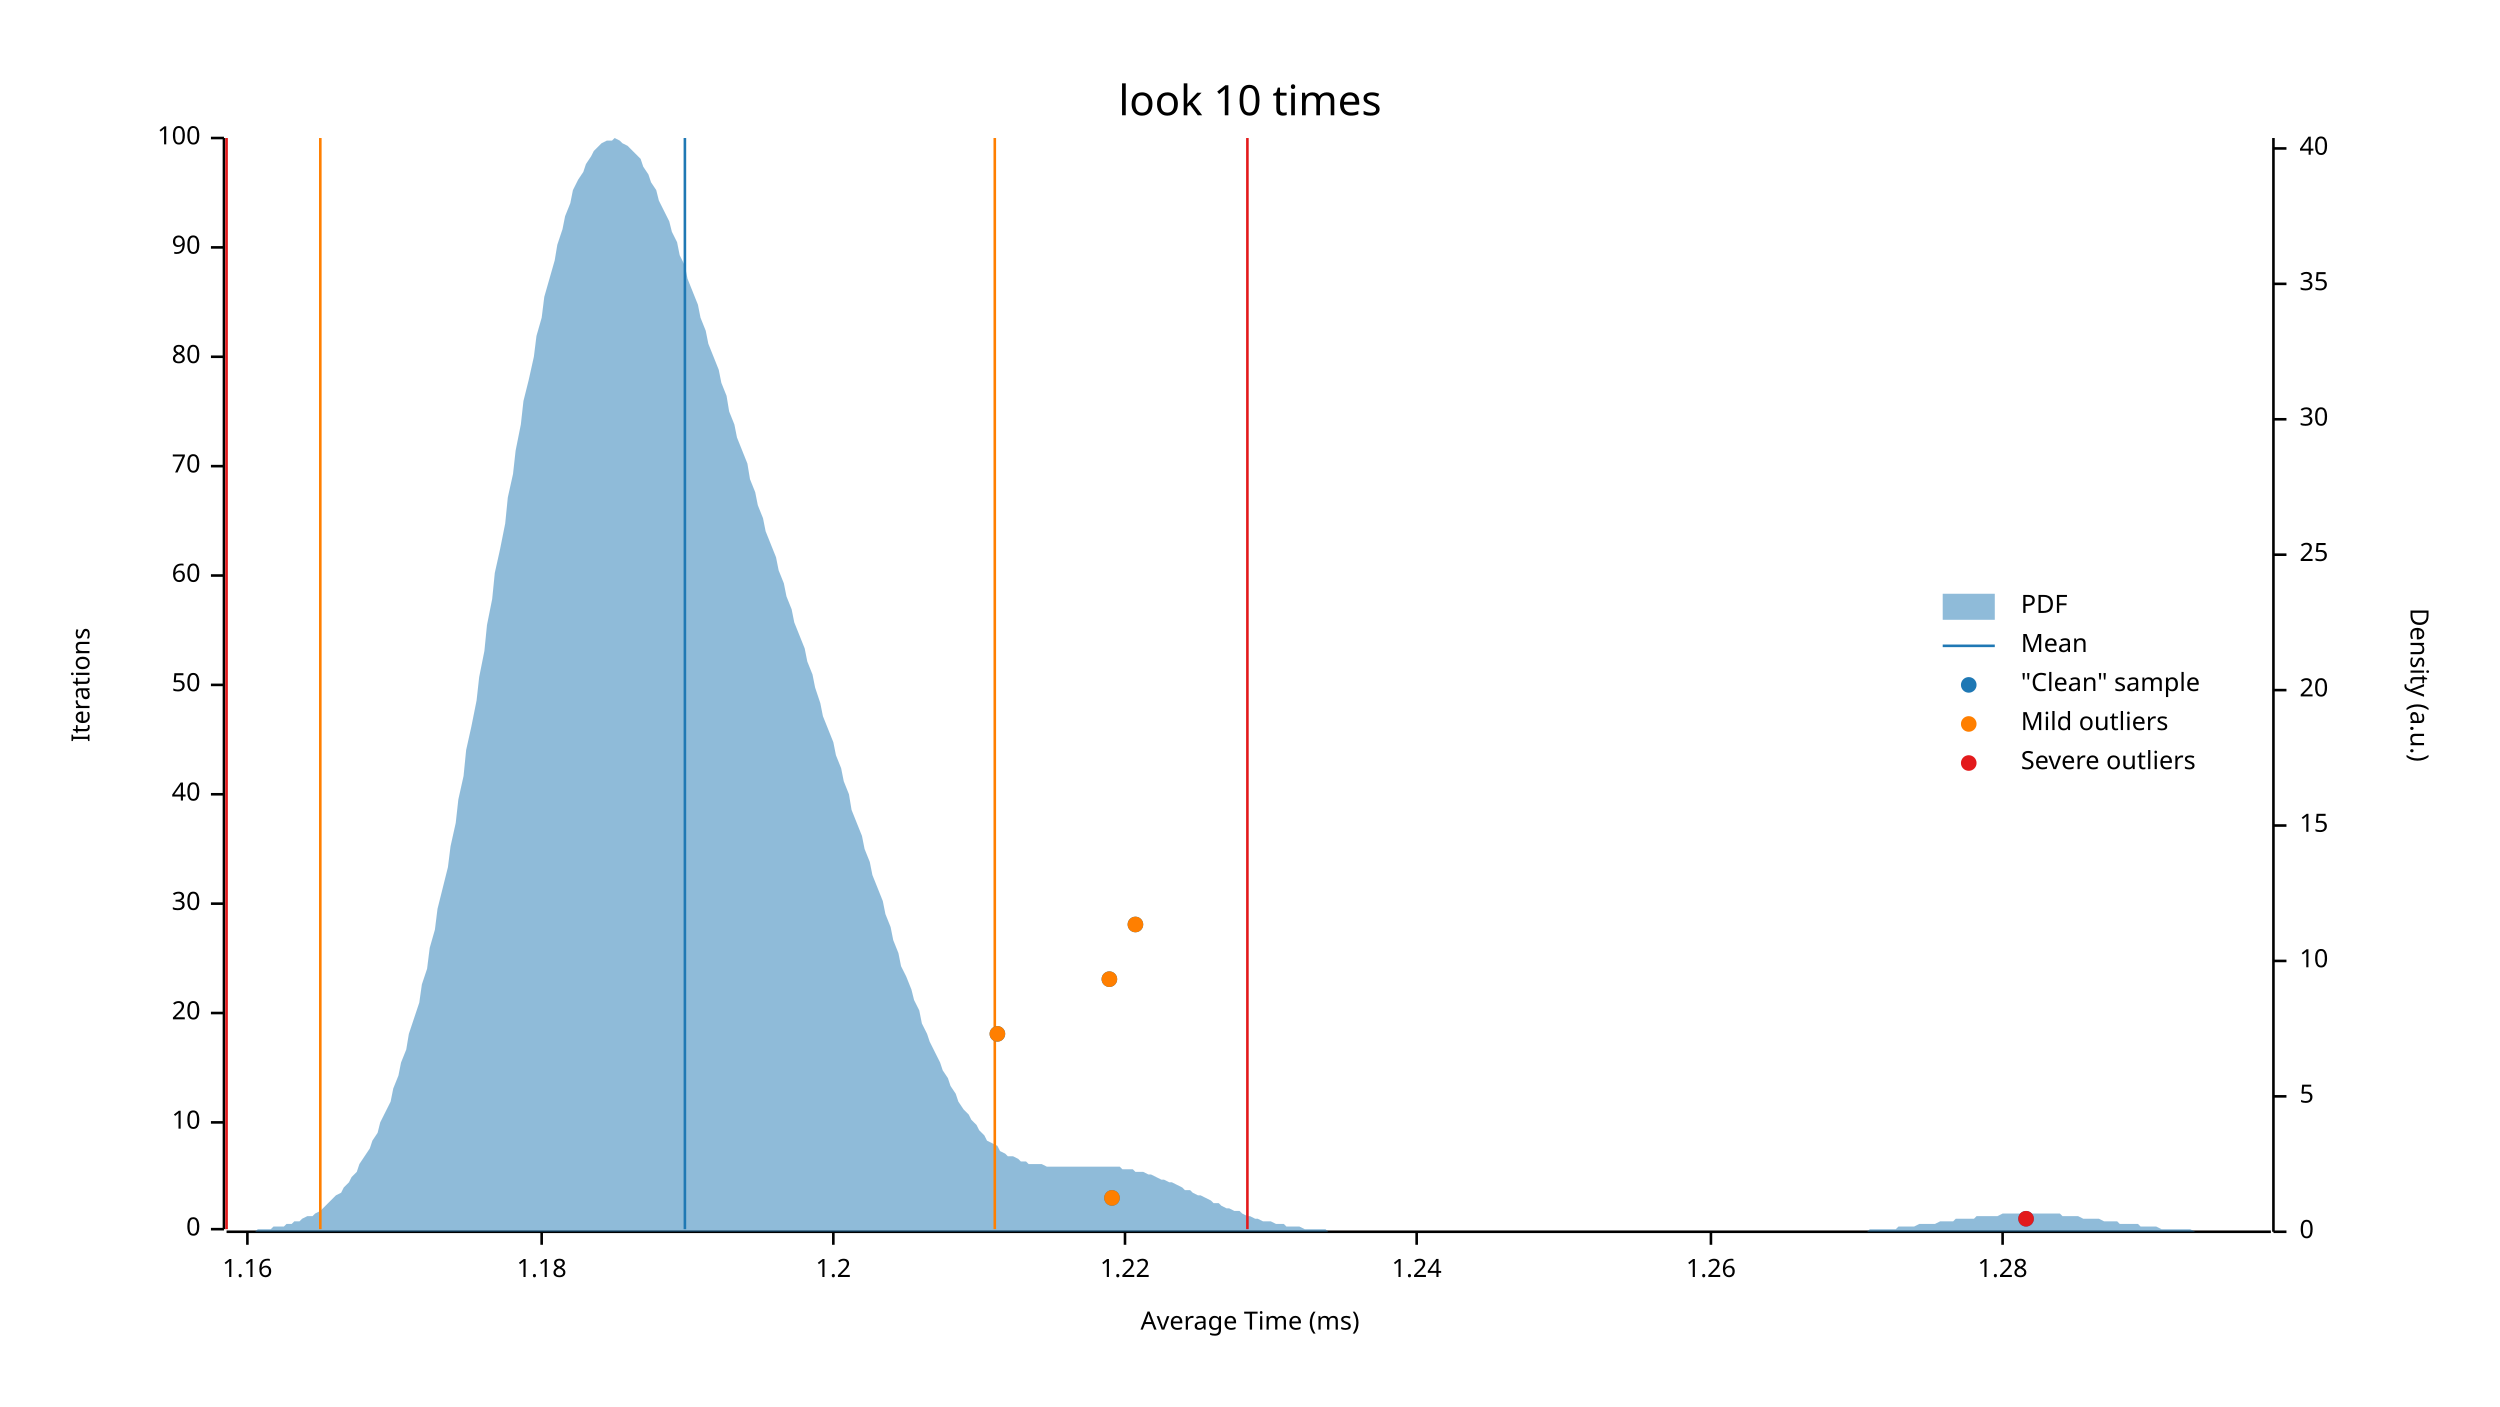
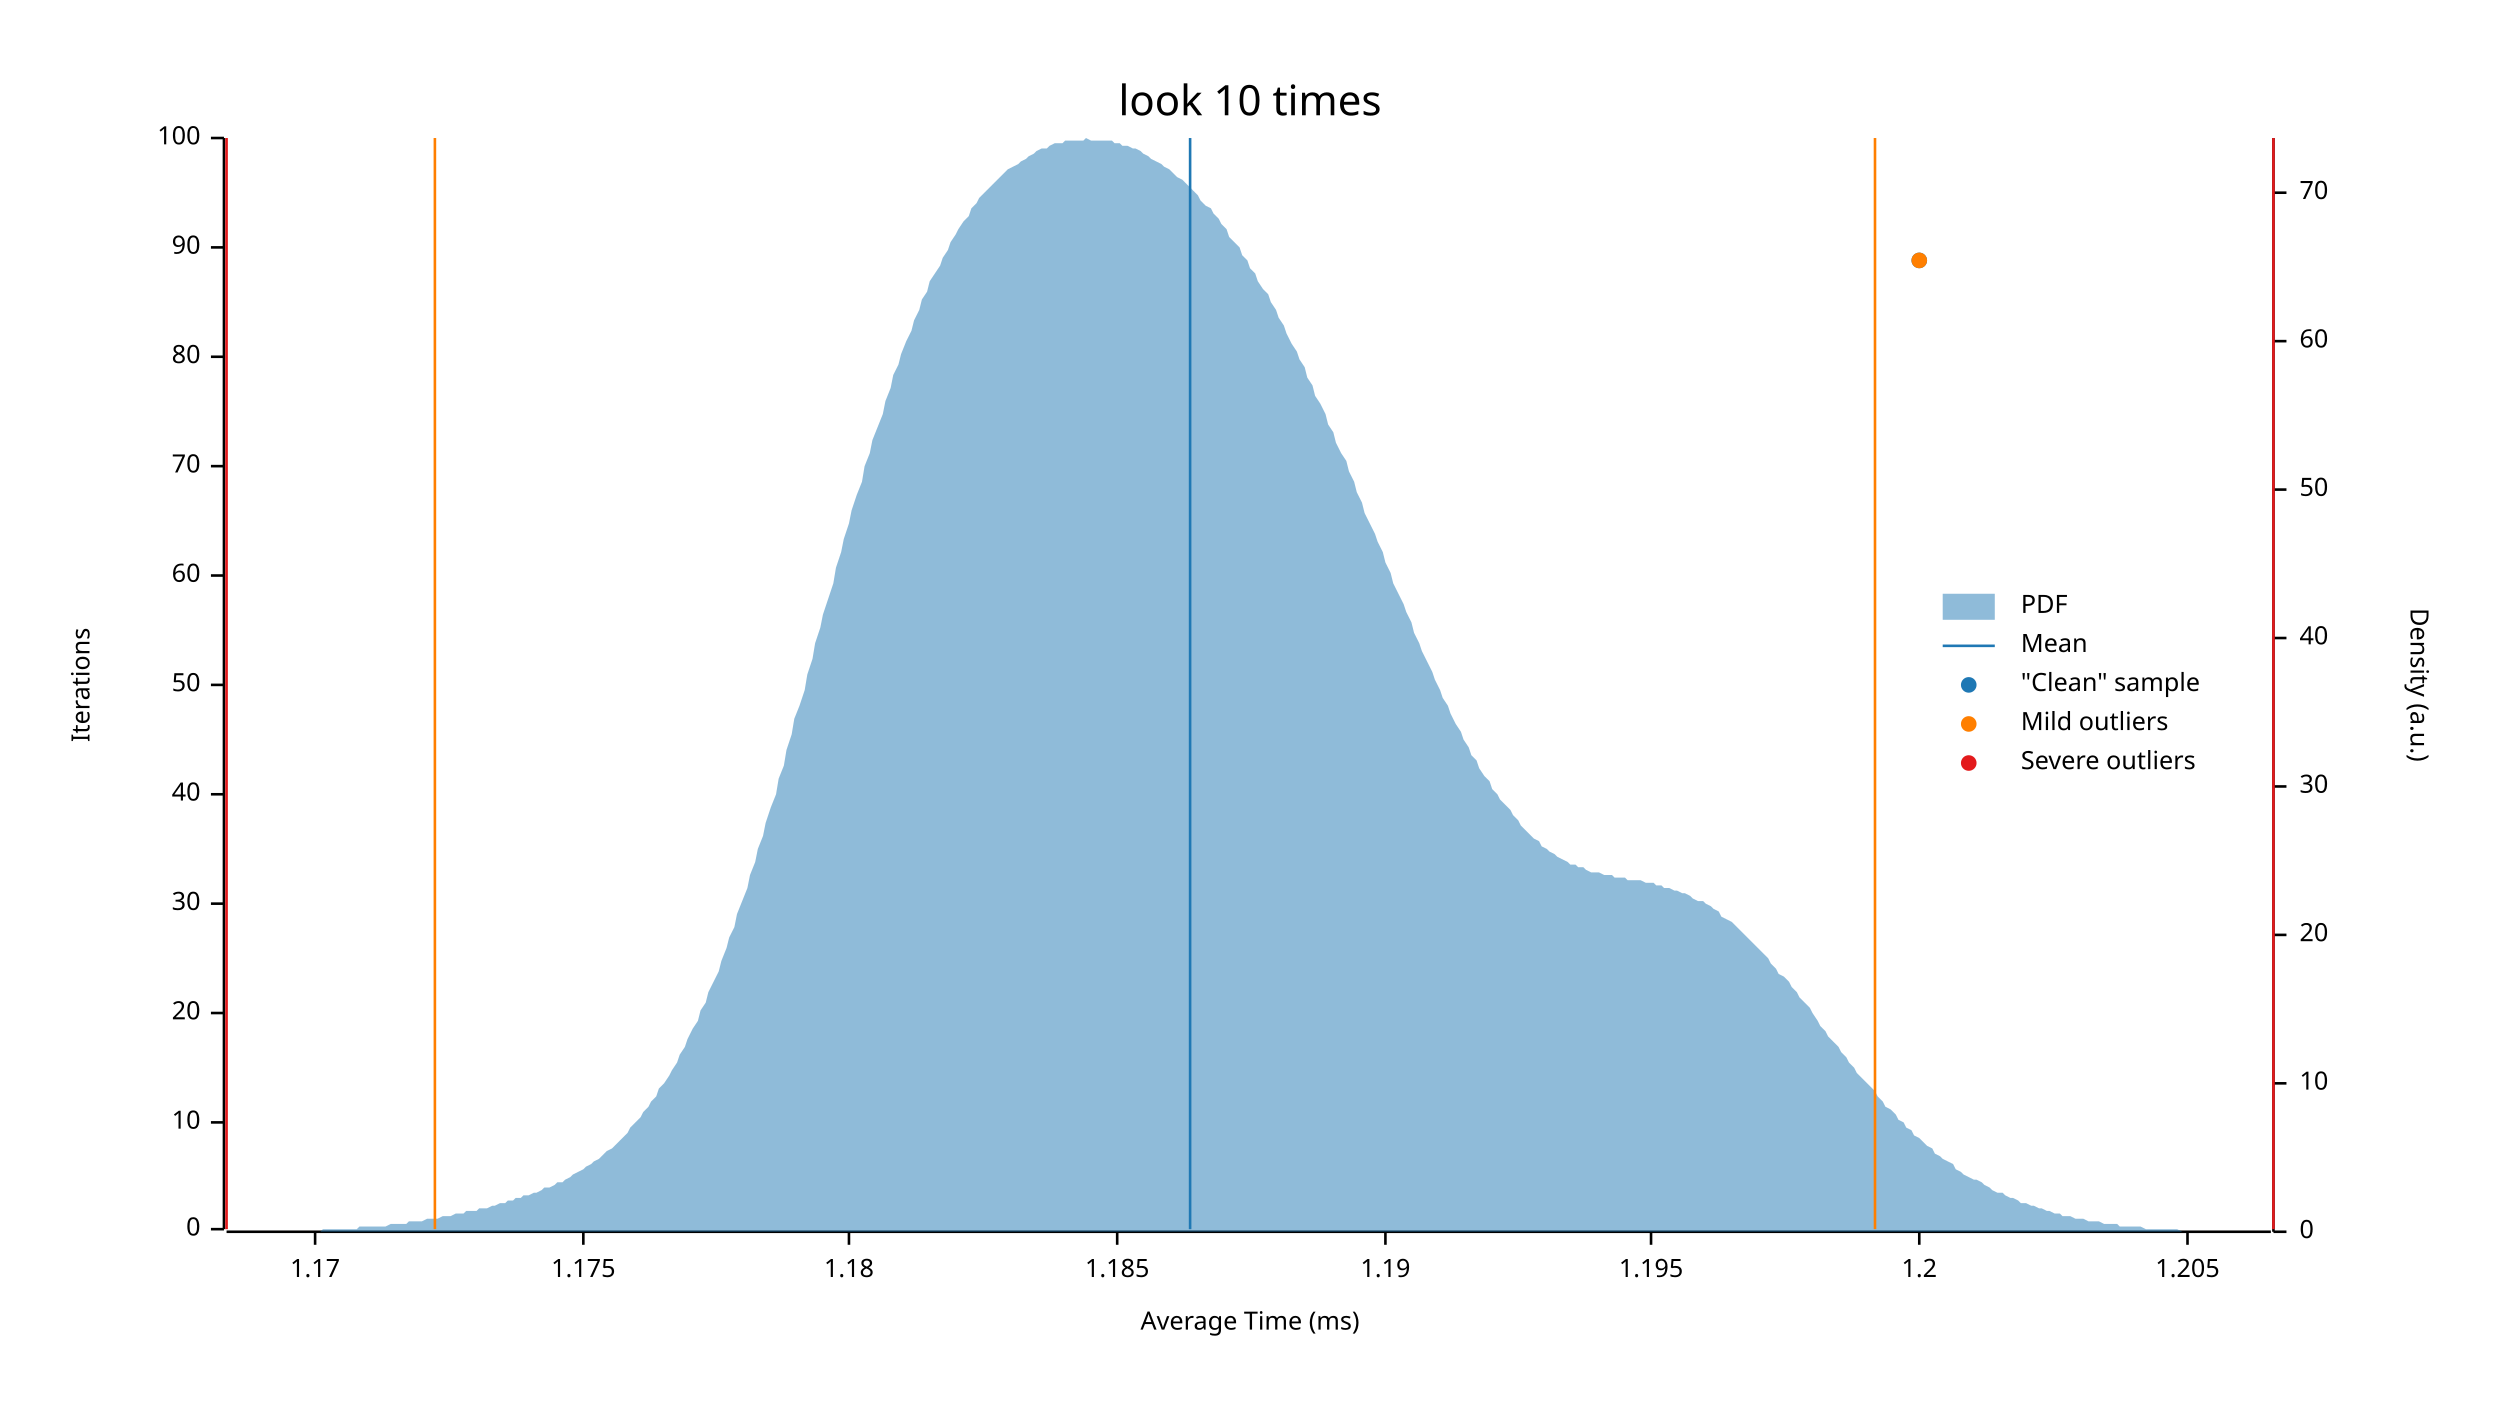
<svg xmlns="http://www.w3.org/2000/svg" width="960" height="540" viewBox="0 0 960 540">
  <text x="480" y="32" dy="0.76em" text-anchor="middle" font-family="sans-serif" font-size="16.129" opacity="1" fill="#000000">
look 10 times
</text>
  <text x="27" y="263" dy="0.76em" text-anchor="middle" font-family="sans-serif" font-size="9.677" opacity="1" fill="#000000" transform="rotate(270, 27, 263)">
Iterations
</text>
  <text x="480" y="513" dy="-0.5ex" text-anchor="middle" font-family="sans-serif" font-size="9.677" opacity="1" fill="#000000">
Average Time (ms)
</text>
  <polyline fill="none" opacity="1" stroke="#000000" stroke-width="1" points="86,53 86,472 " />
  <text x="77" y="472" dy="0.5ex" text-anchor="end" font-family="sans-serif" font-size="9.677" opacity="1" fill="#000000">
0
</text>
  <polyline fill="none" opacity="1" stroke="#000000" stroke-width="1" points="81,472 86,472 " />
  <text x="77" y="431" dy="0.5ex" text-anchor="end" font-family="sans-serif" font-size="9.677" opacity="1" fill="#000000">
10
</text>
  <polyline fill="none" opacity="1" stroke="#000000" stroke-width="1" points="81,431 86,431 " />
  <text x="77" y="389" dy="0.5ex" text-anchor="end" font-family="sans-serif" font-size="9.677" opacity="1" fill="#000000">
20
</text>
  <polyline fill="none" opacity="1" stroke="#000000" stroke-width="1" points="81,389 86,389 " />
  <text x="77" y="347" dy="0.5ex" text-anchor="end" font-family="sans-serif" font-size="9.677" opacity="1" fill="#000000">
30
</text>
  <polyline fill="none" opacity="1" stroke="#000000" stroke-width="1" points="81,347 86,347 " />
  <text x="77" y="305" dy="0.5ex" text-anchor="end" font-family="sans-serif" font-size="9.677" opacity="1" fill="#000000">
40
</text>
  <polyline fill="none" opacity="1" stroke="#000000" stroke-width="1" points="81,305 86,305 " />
  <text x="77" y="263" dy="0.5ex" text-anchor="end" font-family="sans-serif" font-size="9.677" opacity="1" fill="#000000">
50
</text>
  <polyline fill="none" opacity="1" stroke="#000000" stroke-width="1" points="81,263 86,263 " />
  <text x="77" y="221" dy="0.5ex" text-anchor="end" font-family="sans-serif" font-size="9.677" opacity="1" fill="#000000">
60
</text>
  <polyline fill="none" opacity="1" stroke="#000000" stroke-width="1" points="81,221 86,221 " />
  <text x="77" y="179" dy="0.5ex" text-anchor="end" font-family="sans-serif" font-size="9.677" opacity="1" fill="#000000">
70
</text>
  <polyline fill="none" opacity="1" stroke="#000000" stroke-width="1" points="81,179 86,179 " />
  <text x="77" y="137" dy="0.5ex" text-anchor="end" font-family="sans-serif" font-size="9.677" opacity="1" fill="#000000">
80
</text>
  <polyline fill="none" opacity="1" stroke="#000000" stroke-width="1" points="81,137 86,137 " />
  <text x="77" y="95" dy="0.5ex" text-anchor="end" font-family="sans-serif" font-size="9.677" opacity="1" fill="#000000">
90
</text>
  <polyline fill="none" opacity="1" stroke="#000000" stroke-width="1" points="81,95 86,95 " />
  <text x="77" y="53" dy="0.5ex" text-anchor="end" font-family="sans-serif" font-size="9.677" opacity="1" fill="#000000">
100
</text>
  <polyline fill="none" opacity="1" stroke="#000000" stroke-width="1" points="81,53 86,53 " />
  <polyline fill="none" opacity="1" stroke="#000000" stroke-width="1" points="87,473 872,473 " />
-   <text x="95" y="483" dy="0.76em" text-anchor="middle" font-family="sans-serif" font-size="9.677" opacity="1" fill="#000000">
- 1.16
+   <text x="121" y="483" dy="0.76em" text-anchor="middle" font-family="sans-serif" font-size="9.677" opacity="1" fill="#000000">
+ 1.17
</text>
-   <polyline fill="none" opacity="1" stroke="#000000" stroke-width="1" points="95,473 95,478 " />
-   <text x="208" y="483" dy="0.76em" text-anchor="middle" font-family="sans-serif" font-size="9.677" opacity="1" fill="#000000">
+   <polyline fill="none" opacity="1" stroke="#000000" stroke-width="1" points="121,473 121,478 " />
+   <text x="224" y="483" dy="0.76em" text-anchor="middle" font-family="sans-serif" font-size="9.677" opacity="1" fill="#000000">
+ 1.175
+ </text>
+   <polyline fill="none" opacity="1" stroke="#000000" stroke-width="1" points="224,473 224,478 " />
+   <text x="326" y="483" dy="0.76em" text-anchor="middle" font-family="sans-serif" font-size="9.677" opacity="1" fill="#000000">
1.18
</text>
-   <polyline fill="none" opacity="1" stroke="#000000" stroke-width="1" points="208,473 208,478 " />
-   <text x="320" y="483" dy="0.76em" text-anchor="middle" font-family="sans-serif" font-size="9.677" opacity="1" fill="#000000">
+   <polyline fill="none" opacity="1" stroke="#000000" stroke-width="1" points="326,473 326,478 " />
+   <text x="429" y="483" dy="0.76em" text-anchor="middle" font-family="sans-serif" font-size="9.677" opacity="1" fill="#000000">
+ 1.185
+ </text>
+   <polyline fill="none" opacity="1" stroke="#000000" stroke-width="1" points="429,473 429,478 " />
+   <text x="532" y="483" dy="0.76em" text-anchor="middle" font-family="sans-serif" font-size="9.677" opacity="1" fill="#000000">
+ 1.19
+ </text>
+   <polyline fill="none" opacity="1" stroke="#000000" stroke-width="1" points="532,473 532,478 " />
+   <text x="634" y="483" dy="0.76em" text-anchor="middle" font-family="sans-serif" font-size="9.677" opacity="1" fill="#000000">
+ 1.195
+ </text>
+   <polyline fill="none" opacity="1" stroke="#000000" stroke-width="1" points="634,473 634,478 " />
+   <text x="737" y="483" dy="0.76em" text-anchor="middle" font-family="sans-serif" font-size="9.677" opacity="1" fill="#000000">
1.2
</text>
-   <polyline fill="none" opacity="1" stroke="#000000" stroke-width="1" points="320,473 320,478 " />
-   <text x="432" y="483" dy="0.76em" text-anchor="middle" font-family="sans-serif" font-size="9.677" opacity="1" fill="#000000">
- 1.22
+   <polyline fill="none" opacity="1" stroke="#000000" stroke-width="1" points="737,473 737,478 " />
+   <text x="840" y="483" dy="0.76em" text-anchor="middle" font-family="sans-serif" font-size="9.677" opacity="1" fill="#000000">
+ 1.205
</text>
-   <polyline fill="none" opacity="1" stroke="#000000" stroke-width="1" points="432,473 432,478 " />
-   <text x="544" y="483" dy="0.76em" text-anchor="middle" font-family="sans-serif" font-size="9.677" opacity="1" fill="#000000">
- 1.24
- </text>
-   <polyline fill="none" opacity="1" stroke="#000000" stroke-width="1" points="544,473 544,478 " />
-   <text x="657" y="483" dy="0.76em" text-anchor="middle" font-family="sans-serif" font-size="9.677" opacity="1" fill="#000000">
- 1.26
- </text>
-   <polyline fill="none" opacity="1" stroke="#000000" stroke-width="1" points="657,473 657,478 " />
-   <text x="769" y="483" dy="0.76em" text-anchor="middle" font-family="sans-serif" font-size="9.677" opacity="1" fill="#000000">
- 1.28
- </text>
-   <polyline fill="none" opacity="1" stroke="#000000" stroke-width="1" points="769,473 769,478 " />
+   <polyline fill="none" opacity="1" stroke="#000000" stroke-width="1" points="840,473 840,478 " />
  <text x="933" y="263" dy="0.76em" text-anchor="middle" font-family="sans-serif" font-size="9.677" opacity="1" fill="#000000" transform="rotate(90, 933, 263)">
Density (a.u.)
</text>
  <polyline fill="none" opacity="1" stroke="#000000" stroke-width="1" points="873,53 873,473 " />
  <text x="883" y="473" dy="0.5ex" text-anchor="start" font-family="sans-serif" font-size="9.677" opacity="1" fill="#000000">
0
</text>
  <polyline fill="none" opacity="1" stroke="#000000" stroke-width="1" points="873,473 878,473 " />
-   <text x="883" y="421" dy="0.5ex" text-anchor="start" font-family="sans-serif" font-size="9.677" opacity="1" fill="#000000">
- 5
- </text>
-   <polyline fill="none" opacity="1" stroke="#000000" stroke-width="1" points="873,421 878,421 " />
-   <text x="883" y="369" dy="0.5ex" text-anchor="start" font-family="sans-serif" font-size="9.677" opacity="1" fill="#000000">
+   <text x="883" y="416" dy="0.5ex" text-anchor="start" font-family="sans-serif" font-size="9.677" opacity="1" fill="#000000">
10
</text>
-   <polyline fill="none" opacity="1" stroke="#000000" stroke-width="1" points="873,369 878,369 " />
-   <text x="883" y="317" dy="0.5ex" text-anchor="start" font-family="sans-serif" font-size="9.677" opacity="1" fill="#000000">
- 15
- </text>
-   <polyline fill="none" opacity="1" stroke="#000000" stroke-width="1" points="873,317 878,317 " />
-   <text x="883" y="265" dy="0.5ex" text-anchor="start" font-family="sans-serif" font-size="9.677" opacity="1" fill="#000000">
+   <polyline fill="none" opacity="1" stroke="#000000" stroke-width="1" points="873,416 878,416 " />
+   <text x="883" y="359" dy="0.5ex" text-anchor="start" font-family="sans-serif" font-size="9.677" opacity="1" fill="#000000">
20
</text>
-   <polyline fill="none" opacity="1" stroke="#000000" stroke-width="1" points="873,265 878,265 " />
-   <text x="883" y="213" dy="0.5ex" text-anchor="start" font-family="sans-serif" font-size="9.677" opacity="1" fill="#000000">
- 25
- </text>
-   <polyline fill="none" opacity="1" stroke="#000000" stroke-width="1" points="873,213 878,213 " />
-   <text x="883" y="161" dy="0.5ex" text-anchor="start" font-family="sans-serif" font-size="9.677" opacity="1" fill="#000000">
+   <polyline fill="none" opacity="1" stroke="#000000" stroke-width="1" points="873,359 878,359 " />
+   <text x="883" y="302" dy="0.5ex" text-anchor="start" font-family="sans-serif" font-size="9.677" opacity="1" fill="#000000">
30
</text>
-   <polyline fill="none" opacity="1" stroke="#000000" stroke-width="1" points="873,161 878,161 " />
-   <text x="883" y="109" dy="0.5ex" text-anchor="start" font-family="sans-serif" font-size="9.677" opacity="1" fill="#000000">
- 35
- </text>
-   <polyline fill="none" opacity="1" stroke="#000000" stroke-width="1" points="873,109 878,109 " />
-   <text x="883" y="57" dy="0.5ex" text-anchor="start" font-family="sans-serif" font-size="9.677" opacity="1" fill="#000000">
+   <polyline fill="none" opacity="1" stroke="#000000" stroke-width="1" points="873,302 878,302 " />
+   <text x="883" y="245" dy="0.5ex" text-anchor="start" font-family="sans-serif" font-size="9.677" opacity="1" fill="#000000">
40
</text>
-   <polyline fill="none" opacity="1" stroke="#000000" stroke-width="1" points="873,57 878,57 " />
-   <polygon opacity="0.5" fill="#1F78B4" points="87,473 88,473 90,473 91,473 93,473 94,473 96,473 98,473 99,472 101,472 102,472 104,472 105,471 107,471 109,471 110,470 112,470 113,469 115,469 116,468 118,467 120,467 121,466 123,465 124,464 126,462 127,461 129,459 131,458 132,456 134,454 135,452 137,450 138,447 140,444 142,441 143,438 145,435 146,431 148,427 150,423 151,418 153,413 154,408 156,403 157,397 159,391 161,385 162,378 164,372 165,364 167,357 168,349 170,341 172,333 173,325 175,316 176,307 178,298 179,288 181,279 183,269 184,260 186,250 187,240 189,230 190,220 192,211 194,201 195,191 197,182 198,173 200,163 201,154 203,146 205,137 206,129 208,122 209,114 211,107 213,100 214,94 216,88 217,83 219,78 220,73 222,69 224,66 225,63 227,60 228,58 230,56 231,55 233,54 235,54 236,53 238,54 239,55 241,56 242,57 244,59 246,61 247,64 249,67 250,70 252,73 253,77 255,81 257,85 258,89 260,93 261,98 263,102 264,107 266,112 268,117 269,122 271,127 272,132 274,137 276,142 277,147 279,152 280,158 282,163 283,168 285,173 287,178 288,184 290,189 291,194 293,199 294,204 296,209 298,214 299,219 301,224 302,229 304,234 305,239 307,244 309,249 310,254 312,259 313,264 315,270 316,275 318,280 320,285 321,290 323,295 324,300 326,305 327,311 329,316 331,321 332,326 334,331 335,336 337,341 339,346 340,351 342,356 343,361 345,366 346,371 348,375 350,380 351,384 353,388 354,393 356,397 357,400 359,404 361,408 362,411 364,414 365,417 367,420 368,423 370,426 372,428 373,430 375,432 376,434 378,436 379,438 381,439 383,440 384,442 386,443 387,444 389,444 391,445 392,446 394,446 395,447 397,447 398,447 400,447 402,448 403,448 405,448 406,448 408,448 409,448 411,448 413,448 414,448 416,448 417,448 419,448 420,448 422,448 424,448 425,448 427,448 428,448 430,448 431,449 433,449 435,449 436,450 438,450 439,450 441,451 442,451 444,452 446,453 447,453 449,454 450,454 452,455 454,456 455,457 457,457 458,458 460,459 461,459 463,460 465,461 466,462 468,462 469,463 471,464 472,464 474,465 476,465 477,466 479,467 480,467 482,468 483,468 485,469 487,469 488,469 490,470 491,470 493,470 494,471 496,471 498,471 499,471 501,472 502,472 504,472 505,472 507,472 509,472 510,473 512,473 513,473 515,473 517,473 518,473 520,473 521,473 523,473 524,473 526,473 528,473 529,473 531,473 532,473 534,473 535,473 537,473 539,473 540,473 542,473 543,473 545,473 546,473 548,473 550,473 551,473 553,473 554,473 556,473 557,473 559,473 561,473 562,473 564,473 565,473 567,473 568,473 570,473 572,473 573,473 575,473 576,473 578,473 580,473 581,473 583,473 584,473 586,473 587,473 589,473 591,473 592,473 594,473 595,473 597,473 598,473 600,473 602,473 603,473 605,473 606,473 608,473 609,473 611,473 613,473 614,473 616,473 617,473 619,473 620,473 622,473 624,473 625,473 627,473 628,473 630,473 632,473 633,473 635,473 636,473 638,473 639,473 641,473 643,473 644,473 646,473 647,473 649,473 650,473 652,473 654,473 655,473 657,473 658,473 660,473 661,473 663,473 665,473 666,473 668,473 669,473 671,473 672,473 674,473 676,473 677,473 679,473 680,473 682,473 683,473 685,473 687,473 688,473 690,473 691,473 693,473 695,473 696,473 698,473 699,473 701,473 702,473 704,473 706,473 707,473 709,473 710,473 712,473 713,473 715,473 717,473 718,472 720,472 721,472 723,472 724,472 726,472 728,472 729,471 731,471 732,471 734,471 735,471 737,470 739,470 740,470 742,470 743,470 745,469 746,469 748,469 750,469 751,468 753,468 754,468 756,468 758,468 759,467 761,467 762,467 764,467 765,467 767,467 769,466 770,466 772,466 773,466 775,466 776,466 778,466 780,466 781,466 783,466 784,466 786,466 787,466 789,466 791,466 792,467 794,467 795,467 797,467 798,467 800,468 802,468 803,468 805,468 806,468 808,469 809,469 811,469 813,469 814,470 816,470 817,470 819,470 821,470 822,471 824,471 825,471 827,471 828,471 830,472 832,472 833,472 835,472 836,472 838,472 839,472 841,472 843,473 844,473 846,473 847,473 849,473 850,473 852,473 854,473 855,473 857,473 858,473 860,473 861,473 863,473 865,473 866,473 868,473 869,473 871,473 873,473 873,473 87,473 " />
-   <polyline fill="none" opacity="1" stroke="#1F78B4" stroke-width="1" points="263,472 263,53 " />
-   <polyline fill="none" opacity="1" stroke="#FF7F00" stroke-width="1" points="123,472 123,53 " />
-   <polyline fill="none" opacity="1" stroke="#FF7F00" stroke-width="1" points="382,472 382,53 " />
+   <polyline fill="none" opacity="1" stroke="#000000" stroke-width="1" points="873,245 878,245 " />
+   <text x="883" y="188" dy="0.5ex" text-anchor="start" font-family="sans-serif" font-size="9.677" opacity="1" fill="#000000">
+ 50
+ </text>
+   <polyline fill="none" opacity="1" stroke="#000000" stroke-width="1" points="873,188 878,188 " />
+   <text x="883" y="131" dy="0.5ex" text-anchor="start" font-family="sans-serif" font-size="9.677" opacity="1" fill="#000000">
+ 60
+ </text>
+   <polyline fill="none" opacity="1" stroke="#000000" stroke-width="1" points="873,131 878,131 " />
+   <text x="883" y="74" dy="0.5ex" text-anchor="start" font-family="sans-serif" font-size="9.677" opacity="1" fill="#000000">
+ 70
+ </text>
+   <polyline fill="none" opacity="1" stroke="#000000" stroke-width="1" points="873,74 878,74 " />
+   <polygon opacity="0.5" fill="#1F78B4" points="87,473 88,473 90,473 91,473 93,473 94,473 96,473 98,473 99,473 101,473 102,473 104,473 105,473 107,473 109,473 110,473 112,473 113,473 115,473 116,473 118,473 120,473 121,473 123,473 124,472 126,472 127,472 129,472 131,472 132,472 134,472 135,472 137,472 138,471 140,471 142,471 143,471 145,471 146,471 148,471 150,470 151,470 153,470 154,470 156,470 157,469 159,469 161,469 162,469 164,468 165,468 167,468 168,468 170,467 172,467 173,467 175,466 176,466 178,466 179,465 181,465 183,465 184,464 186,464 187,464 189,463 190,463 192,462 194,462 195,461 197,461 198,460 200,460 201,459 203,459 205,458 206,458 208,457 209,456 211,456 213,455 214,454 216,454 217,453 219,452 220,451 222,450 224,449 225,448 227,447 228,446 230,445 231,444 233,442 235,441 236,440 238,438 239,437 241,435 242,433 244,431 246,429 247,427 249,425 250,423 252,421 253,418 255,416 257,413 258,411 260,408 261,405 263,402 264,399 266,395 268,392 269,388 271,385 272,381 274,377 276,373 277,369 279,364 280,360 282,356 283,351 285,346 287,341 288,336 290,331 291,326 293,321 294,316 296,310 298,305 299,299 301,294 302,288 304,282 305,276 307,271 309,265 310,259 312,253 313,247 315,241 316,236 318,230 320,224 321,218 323,212 324,207 326,201 327,196 329,190 331,185 332,179 334,174 335,169 337,164 339,159 340,154 342,149 343,144 345,140 346,136 348,131 350,127 351,123 353,119 354,115 356,112 357,108 359,105 361,102 362,99 364,96 365,93 367,90 368,88 370,85 372,83 373,80 375,78 376,76 378,74 379,73 381,71 383,69 384,68 386,66 387,65 389,64 391,63 392,62 394,61 395,60 397,59 398,58 400,57 402,57 403,56 405,55 406,55 408,55 409,54 411,54 413,54 414,54 416,54 417,53 419,54 420,54 422,54 424,54 425,54 427,54 428,55 430,55 431,56 433,56 435,57 436,57 438,58 439,59 441,60 442,61 444,62 446,63 447,64 449,65 450,66 452,68 454,69 455,70 457,72 458,73 460,75 461,77 463,79 465,80 466,82 468,84 469,86 471,88 472,91 474,93 476,95 477,98 479,100 480,103 482,105 483,108 485,111 487,113 488,116 490,119 491,122 493,125 494,128 496,132 498,135 499,138 501,141 502,145 504,148 505,152 507,155 509,159 510,163 512,166 513,170 515,174 517,177 518,181 520,185 521,189 523,193 524,197 526,201 528,205 529,208 531,212 532,216 534,220 535,224 537,228 539,232 540,235 542,239 543,243 545,247 546,250 548,254 550,258 551,261 553,265 554,268 556,271 557,274 559,278 561,281 562,284 564,287 565,290 567,292 568,295 570,298 572,300 573,303 575,305 576,307 578,309 580,311 581,313 583,315 584,317 586,319 587,320 589,322 591,323 592,325 594,326 595,327 597,328 598,329 600,330 602,331 603,332 605,332 606,333 608,333 609,334 611,335 613,335 614,335 616,336 617,336 619,336 620,337 622,337 624,337 625,338 627,338 628,338 630,338 632,339 633,339 635,339 636,340 638,340 639,341 641,341 643,342 644,342 646,343 647,343 649,344 650,345 652,346 654,346 655,347 657,348 658,349 660,350 661,352 663,353 665,354 666,355 668,357 669,358 671,360 672,361 674,363 676,365 677,366 679,368 680,370 682,372 683,374 685,375 687,377 688,379 690,381 691,383 693,385 695,387 696,389 698,392 699,394 701,396 702,398 704,400 706,402 707,404 709,406 710,408 712,410 713,412 715,414 717,416 718,417 720,419 721,421 723,423 724,425 726,426 728,428 729,430 731,431 732,433 734,434 735,436 737,437 739,439 740,440 742,441 743,443 745,444 746,445 748,446 750,447 751,449 753,450 754,451 756,452 758,453 759,453 761,454 762,455 764,456 765,457 767,458 769,458 770,459 772,460 773,460 775,461 776,462 778,462 780,463 781,463 783,464 784,464 786,465 787,465 789,466 791,466 792,467 794,467 795,467 797,468 798,468 800,468 802,469 803,469 805,469 806,469 808,470 809,470 811,470 813,470 814,471 816,471 817,471 819,471 821,471 822,471 824,472 825,472 827,472 828,472 830,472 832,472 833,472 835,472 836,472 838,473 839,473 841,473 843,473 844,473 846,473 847,473 849,473 850,473 852,473 854,473 855,473 857,473 858,473 860,473 861,473 863,473 865,473 866,473 868,473 869,473 871,473 873,473 873,473 87,473 " />
+   <polyline fill="none" opacity="1" stroke="#1F78B4" stroke-width="1" points="457,472 457,53 " />
+   <polyline fill="none" opacity="1" stroke="#FF7F00" stroke-width="1" points="167,472 167,53 " />
+   <polyline fill="none" opacity="1" stroke="#FF7F00" stroke-width="1" points="720,472 720,53 " />
  <polyline fill="none" opacity="1" stroke="#E31A1C" stroke-width="1" points="87,472 87,53 " />
-   <polyline fill="none" opacity="1" stroke="#E31A1C" stroke-width="1" points="479,472 479,53 " />
-   <circle cx="778" cy="468" r="3" opacity="1" fill="#1F78B4" stroke="none" stroke-width="1" />
-   <circle cx="427" cy="460" r="3" opacity="1" fill="#1F78B4" stroke="none" stroke-width="1" />
-   <circle cx="383" cy="397" r="3" opacity="1" fill="#1F78B4" stroke="none" stroke-width="1" />
-   <circle cx="426" cy="376" r="3" opacity="1" fill="#1F78B4" stroke="none" stroke-width="1" />
-   <circle cx="436" cy="355" r="3" opacity="1" fill="#1F78B4" stroke="none" stroke-width="1" />
-   <circle cx="427" cy="460" r="3" opacity="1" fill="#FF7F00" stroke="none" stroke-width="1" />
-   <circle cx="383" cy="397" r="3" opacity="1" fill="#FF7F00" stroke="none" stroke-width="1" />
-   <circle cx="426" cy="376" r="3" opacity="1" fill="#FF7F00" stroke="none" stroke-width="1" />
-   <circle cx="436" cy="355" r="3" opacity="1" fill="#FF7F00" stroke="none" stroke-width="1" />
-   <circle cx="778" cy="468" r="3" opacity="1" fill="#E31A1C" stroke="none" stroke-width="1" />
+   <polyline fill="none" opacity="1" stroke="#E31A1C" stroke-width="1" points="873,472 873,53 " />
+   <circle cx="737" cy="100" r="3" opacity="1" fill="#1F78B4" stroke="none" stroke-width="1" />
+   <circle cx="737" cy="100" r="3" opacity="1" fill="#FF7F00" stroke="none" stroke-width="1" />
  <text x="776" y="228" dy="0.76em" text-anchor="start" font-family="sans-serif" font-size="9.677" opacity="1" fill="#000000">
PDF
</text>
  <text x="776" y="243" dy="0.76em" text-anchor="start" font-family="sans-serif" font-size="9.677" opacity="1" fill="#000000">
Mean
</text>
  <text x="776" y="258" dy="0.76em" text-anchor="start" font-family="sans-serif" font-size="9.677" opacity="1" fill="#000000">
"Clean" sample
</text>
  <text x="776" y="273" dy="0.76em" text-anchor="start" font-family="sans-serif" font-size="9.677" opacity="1" fill="#000000">
Mild outliers
</text>
  <text x="776" y="288" dy="0.76em" text-anchor="start" font-family="sans-serif" font-size="9.677" opacity="1" fill="#000000">
Severe outliers
</text>
  <rect x="746" y="228" width="20" height="10" opacity="0.5" fill="#1F78B4" stroke="none" />
  <polyline fill="none" opacity="1" stroke="#1F78B4" stroke-width="1" points="746,248 766,248 " />
  <circle cx="756" cy="263" r="3" opacity="1" fill="#1F78B4" stroke="none" stroke-width="1" />
  <circle cx="756" cy="278" r="3" opacity="1" fill="#FF7F00" stroke="none" stroke-width="1" />
  <circle cx="756" cy="293" r="3" opacity="1" fill="#E31A1C" stroke="none" stroke-width="1" />
</svg>
